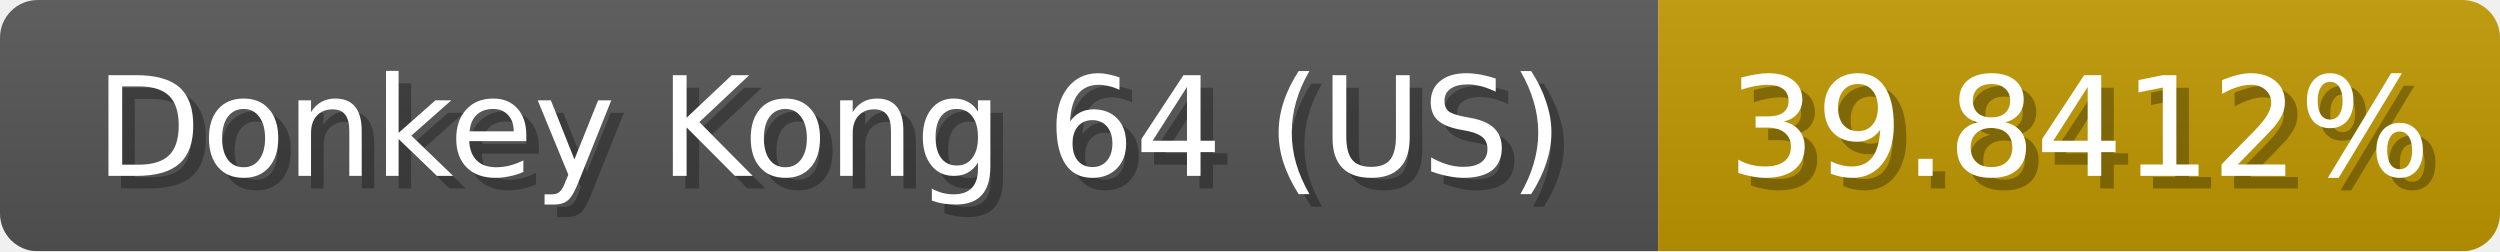
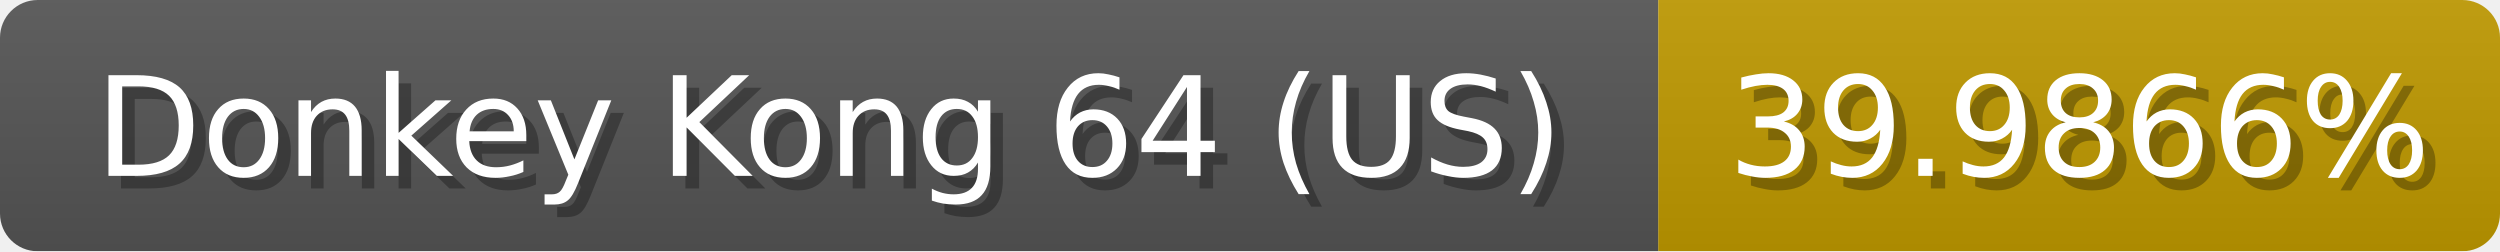
<svg xmlns="http://www.w3.org/2000/svg" width="199" height="20">
  <linearGradient id="b" x2="0" y2="100%">
    <stop offset="0" stop-color="#bbb" stop-opacity=".1" />
    <stop offset="1" stop-opacity=".1" />
  </linearGradient>
  <mask id="anybadge_1">
    <rect width="199" height="20" rx="3" fill="#fff" />
  </mask>
  <g mask="url(#anybadge_1)">
    <path fill="#555" d="M0 0h132v20H0z" />
-     <path fill="#c09900" d="M132 0h67v20H132z" />
+     <path fill="#c09a00" d="M132 0h67v20H132z" />
    <path fill="url(#b)" d="M0 0h199v20H0z" />
  </g>
  <g fill="#fff" text-anchor="middle" font-family="DejaVu Sans,Verdana,Geneva,sans-serif" font-size="11">
    <text x="67.0" y="15" fill="#010101" fill-opacity=".3">Donkey Kong 64 (US)</text>
    <text x="66.0" y="14">Donkey Kong 64 (US)</text>
  </g>
  <g fill="#fff" text-anchor="middle" font-family="DejaVu Sans,Verdana,Geneva,sans-serif" font-size="11">
-     <text x="166.5" y="15" fill="#010101" fill-opacity=".3">39.8412%</text>
-     <text x="165.5" y="14">39.8412%</text>
+     <text x="166.5" y="15" fill="#010101" fill-opacity=".3">39.9866%</text>
+     <text x="165.5" y="14">39.9866%</text>
  </g>
</svg>
